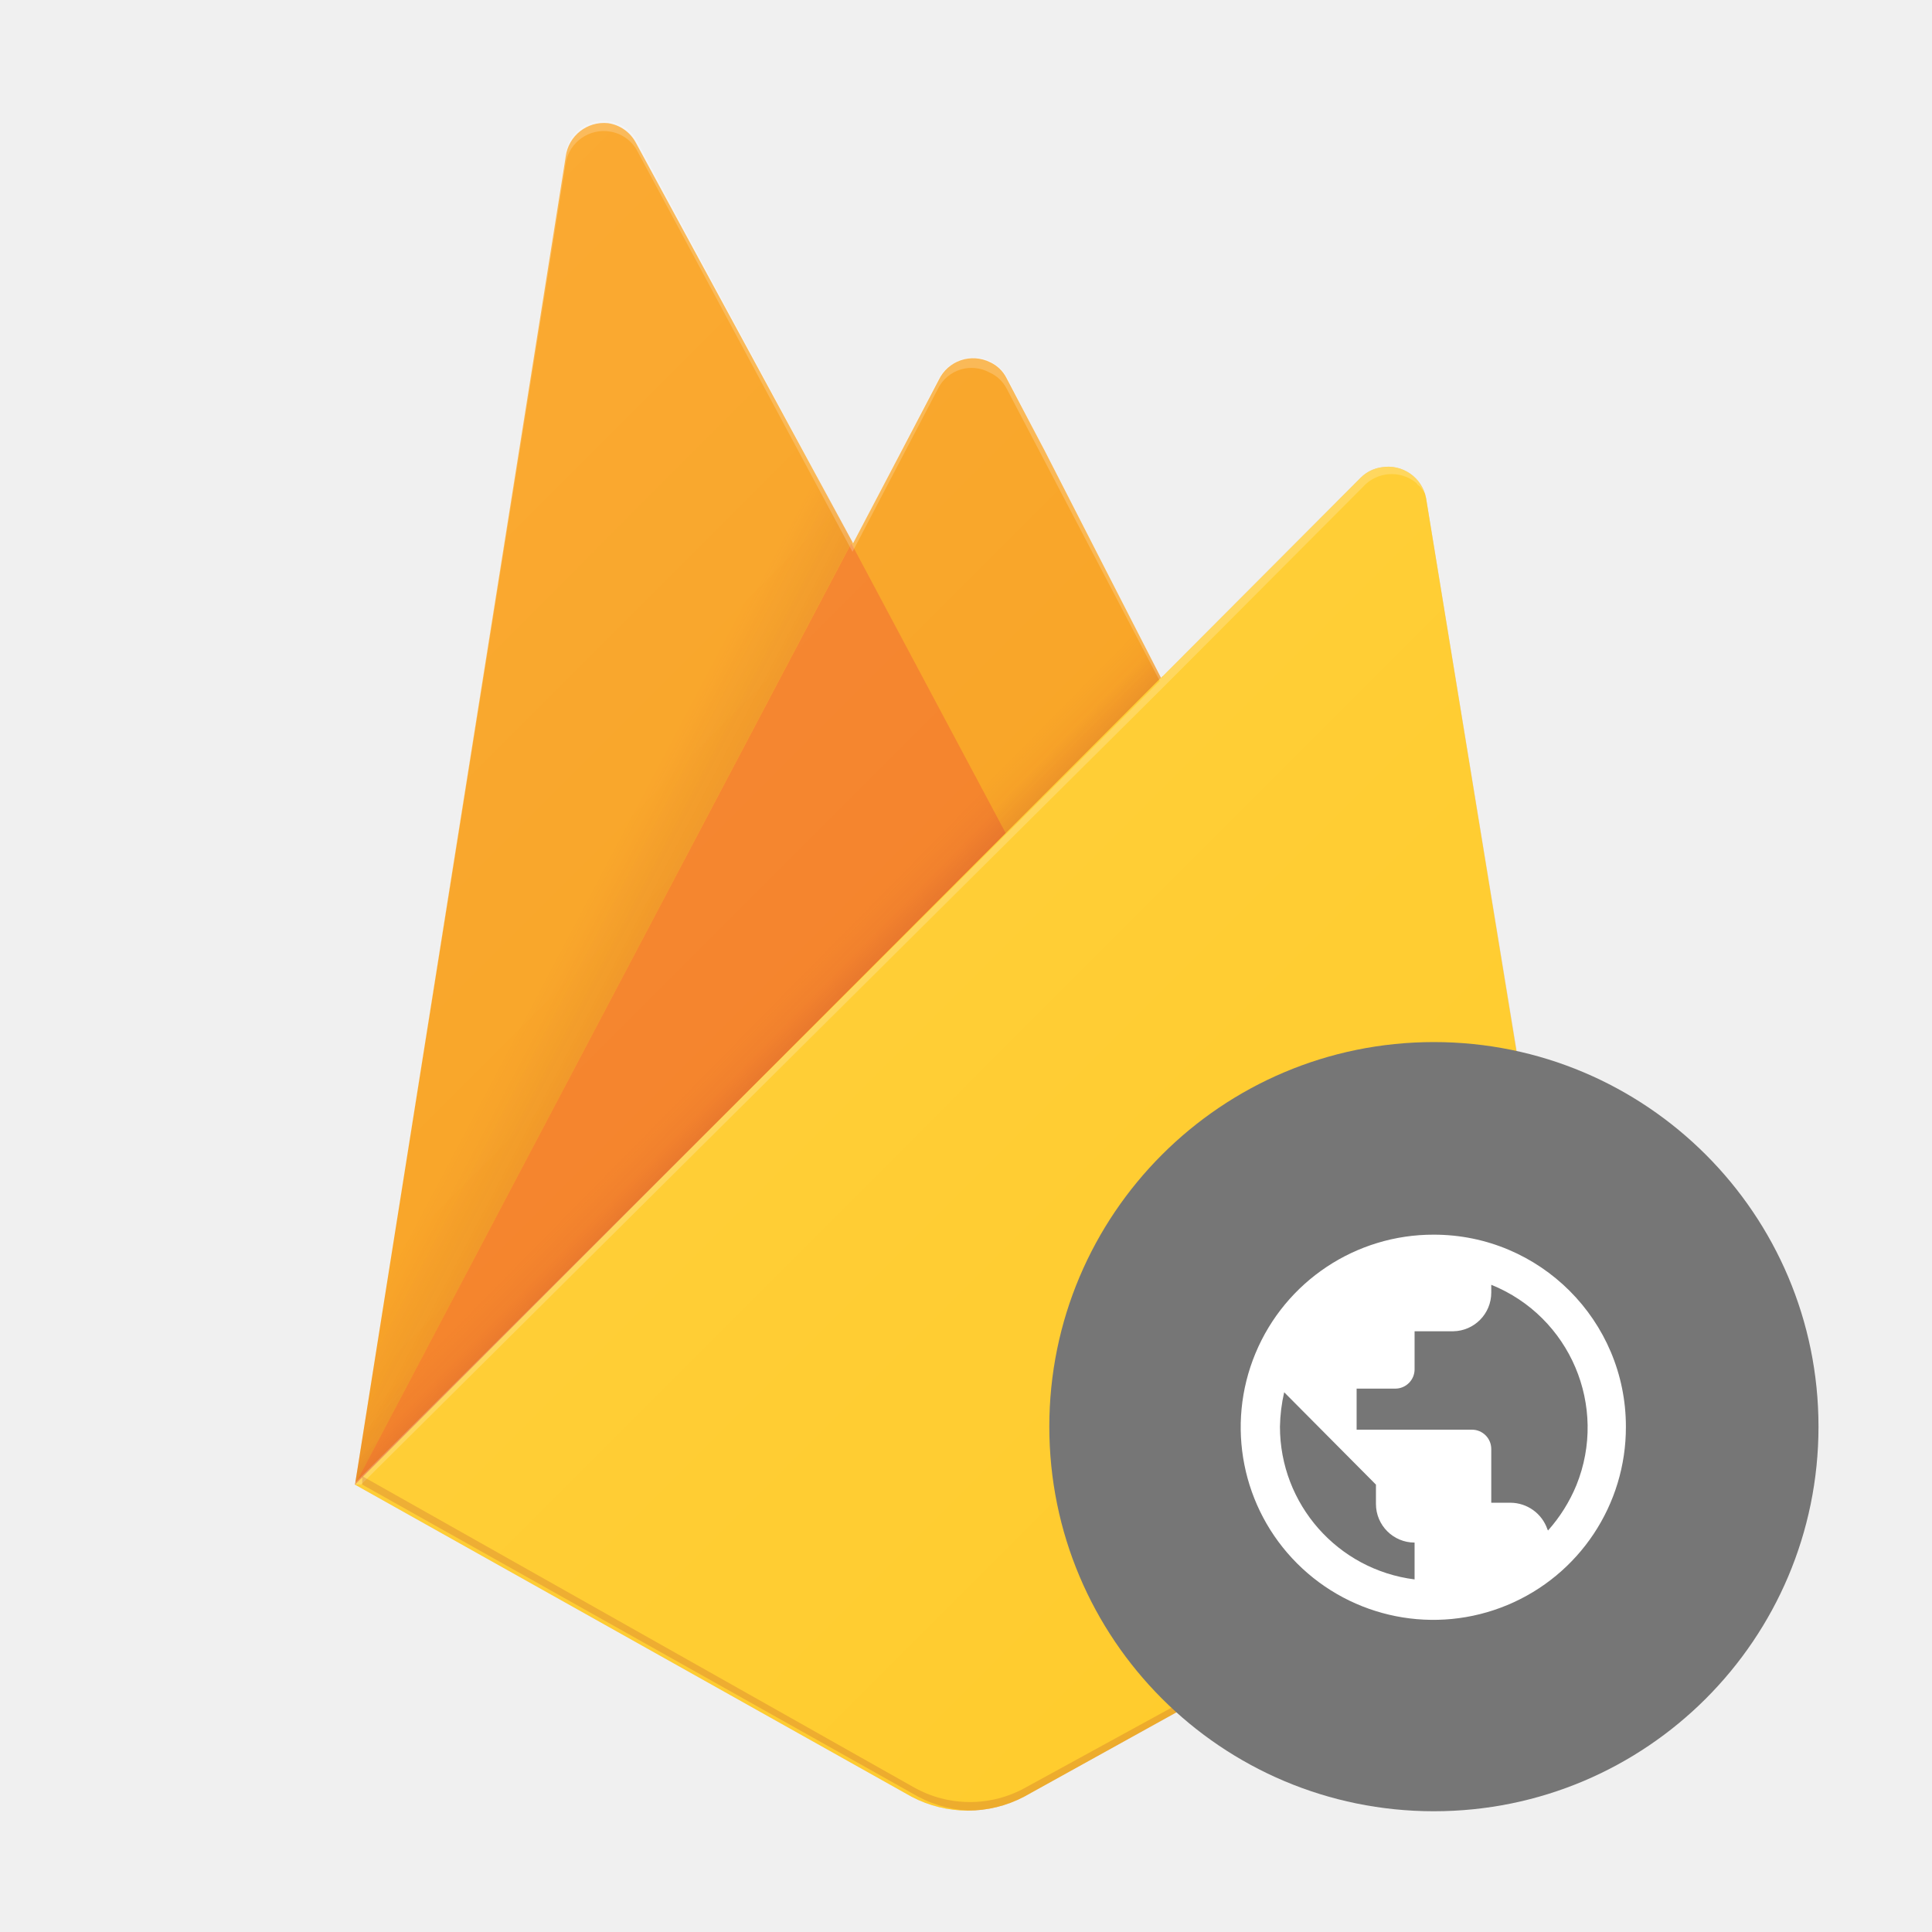
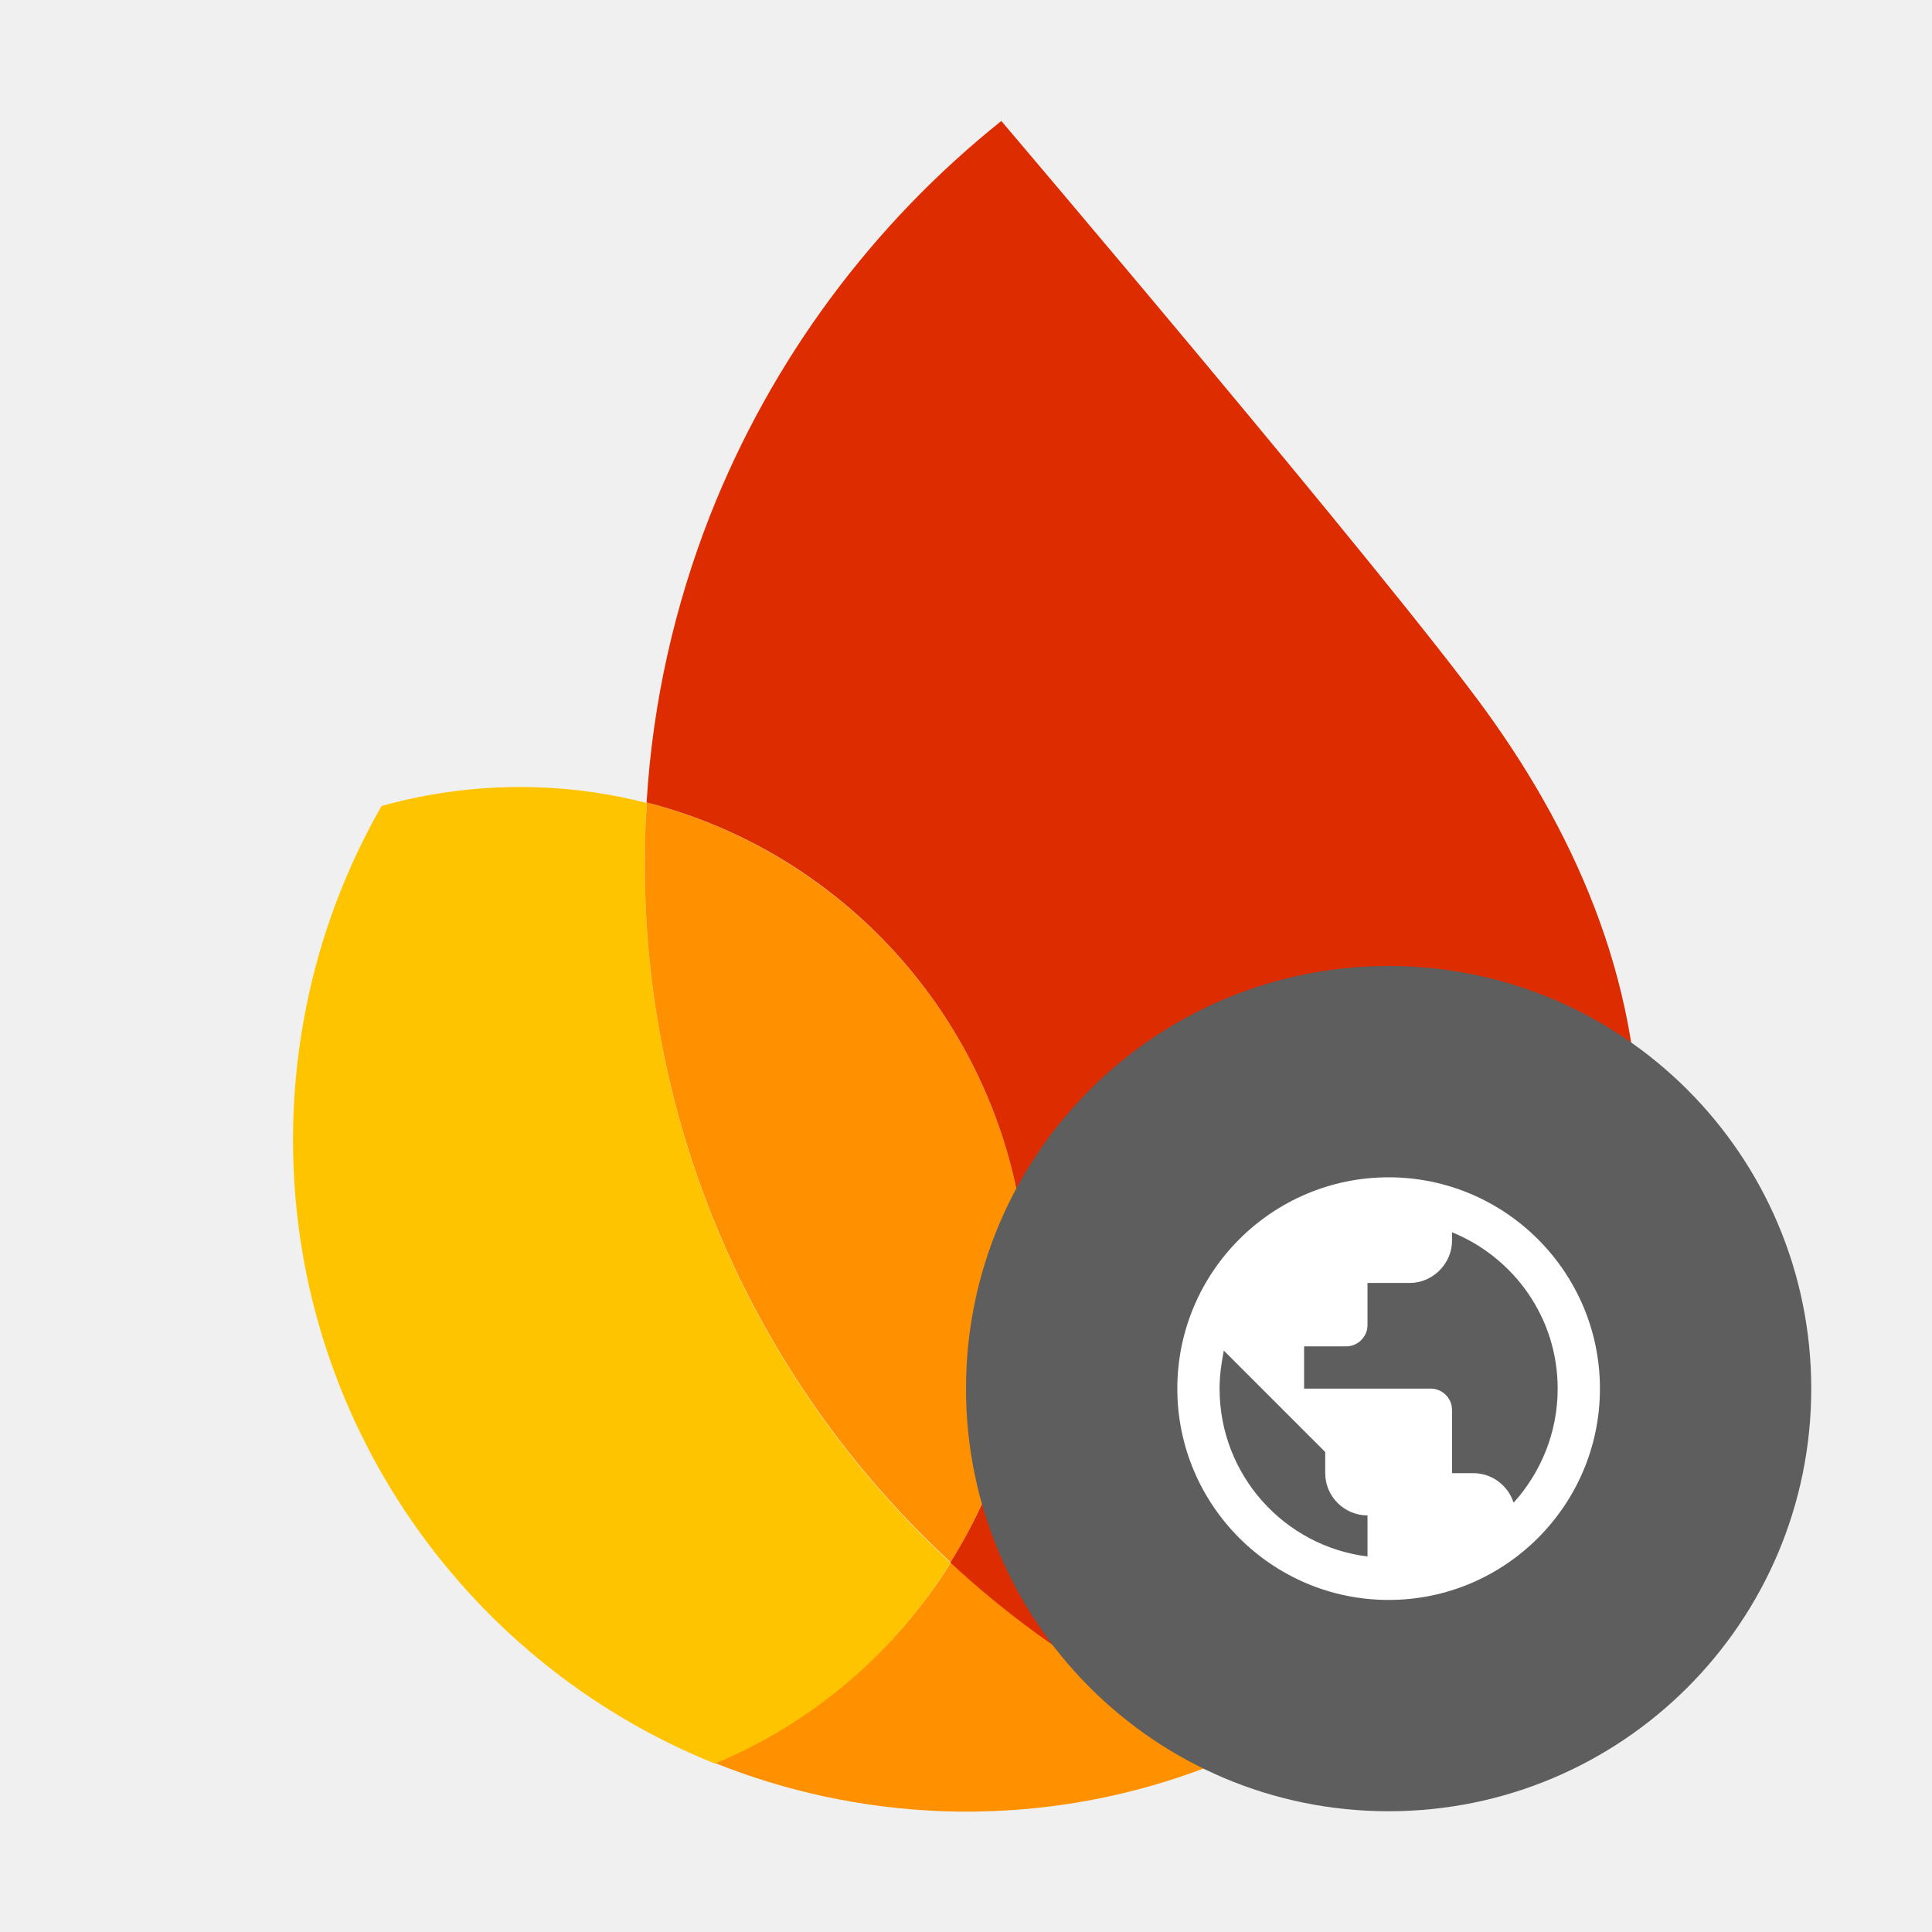
- <svg xmlns="http://www.w3.org/2000/svg" viewBox="0 0 32 32">
-   <defs>
-     <clipPath id="a">
-       <path d="M23.62,8.25a.64.64,0,0,0-.74-.51h0a.61.61,0,0,0-.34.17l-3.31,3.32-2.56-5A.63.63,0,0,0,15.82,6h0a.62.62,0,0,0-.27.26L14.13,9,10.55,2.33a.63.63,0,0,0-.86-.25.62.62,0,0,0-.32.46L5.88,24.59l9.22,5.17a2,2,0,0,0,1.86,0l9.34-5.17Z" style="fill:none" />
-     </clipPath>
-     <linearGradient id="b" x1="9.89" y1="15.04" x2="8.62" y2="14.37" gradientTransform="translate(0 2)" gradientUnits="userSpaceOnUse">
-       <stop offset="0" stop-color="#a52a22" />
-       <stop offset="0.4" stop-color="#a52a22" stop-opacity="0.5" />
-       <stop offset="0.8" stop-color="#a52a22" stop-opacity="0" />
-     </linearGradient>
-     <linearGradient id="c" x1="15.29" y1="13.2" x2="14.71" y2="12.63" gradientTransform="translate(0 2)" gradientUnits="userSpaceOnUse">
-       <stop offset="0" stop-color="#a52a22" stop-opacity="0.8" />
-       <stop offset="0.5" stop-color="#a52a22" stop-opacity="0.21" />
-       <stop offset="1" stop-color="#a52a22" stop-opacity="0" />
-     </linearGradient>
-     <linearGradient id="d" x1="5.35" y1="4.94" x2="26.63" y2="26.21" gradientTransform="translate(0 2)" gradientUnits="userSpaceOnUse">
-       <stop offset="0" stop-color="#fff" stop-opacity="0.1" />
-       <stop offset="1" stop-color="#fff" stop-opacity="0" />
-     </linearGradient>
-   </defs>
-   <g style="clip-path:url(#a)">
-     <path d="M5.88,24.59l3.49-22a.64.64,0,0,1,.7-.55h0a.62.62,0,0,1,.46.32L14.13,9l1.42-2.71A.63.63,0,0,1,16.4,6h0a.57.57,0,0,1,.27.26l9.62,18.33Z" style="fill:#f9a01b" />
-     <path d="M17.7,2.16.83.73V31.27l5.05-6.68Z" style="opacity:0.12;isolation:isolate;fill:url(#b)" />
-     <path d="M17.83,16,14.1,9,5.88,24.59Z" style="fill:#f47d20" />
-     <path d="M.83.73H31.39V31.27H.83Z" style="opacity:0.2;isolation:isolate;fill:url(#c)" />
-     <path d="M26.29,24.59,23.62,8.25a.64.64,0,0,0-.74-.51h0a.61.61,0,0,0-.34.17L5.88,24.59l9.22,5.17a1.87,1.87,0,0,0,1.86,0Z" style="fill:#ffcb2a" />
-     <path d="M23.62,8.25a.64.64,0,0,0-.74-.51h0a.61.61,0,0,0-.34.17l-3.31,3.32-2.56-5A.63.63,0,0,0,15.82,6h0a.62.62,0,0,0-.27.26L14.13,9,10.55,2.33a.63.63,0,0,0-.86-.25.62.62,0,0,0-.32.46L5.88,24.59h0l.1,0L19.26,11.39l3.31-3.32A.64.64,0,0,1,23.46,8a.12.12,0,0,0,.05.05.68.68,0,0,1,.17.35L26.31,24.6h0ZM5.88,24.56,9.37,2.7a.64.64,0,0,1,.74-.52.62.62,0,0,1,.44.31l3.57,6.65,1.42-2.71a.62.62,0,0,1,.85-.26h0a.59.59,0,0,1,.28.26l2.54,4.85Z" style="fill:#fff;fill-opacity:0.2" />
-     <path d="M17,29.6a1.89,1.89,0,0,1-1.87,0L6,24.45v.14l9.21,5.17a2,2,0,0,0,1.87,0l9.33-5.17v-.14Z" style="fill:#a52a22;opacity:0.2;isolation:isolate" />
-     <path d="M23.62,8.25a.64.64,0,0,0-.74-.51h0a.61.61,0,0,0-.34.17l-3.31,3.32-2.56-5A.63.63,0,0,0,15.82,6h0a.62.62,0,0,0-.27.26L14.13,9,10.55,2.33a.63.63,0,0,0-.86-.25.62.62,0,0,0-.32.46L5.88,24.59l9.22,5.17a2,2,0,0,0,1.86,0l9.34-5.17Z" style="fill:url(#d)" />
+ <svg xmlns="http://www.w3.org/2000/svg" id="Capa_1" viewBox="0 0 32 32">
+   <path d="m11.84,29.2c1.17.47,2.44.75,3.78.8,1.81.06,3.52-.31,5.06-1.02-1.84-.72-3.51-1.78-4.93-3.1-.92,1.48-2.29,2.64-3.9,3.32Z" style="fill:#ff9100;" />
+   <path d="m15.74,25.88c-3.25-3-5.22-7.35-5.05-12.12,0-.15.01-.31.02-.46-.58-.15-1.19-.24-1.81-.26-.89-.03-1.76.08-2.58.31-.87,1.52-1.39,3.26-1.46,5.13-.17,4.82,2.75,9.03,6.98,10.73,1.62-.67,2.98-1.84,3.9-3.32Z" style="fill:#ffc400;" />
+   <path d="m15.74,25.88c.76-1.21,1.21-2.63,1.27-4.15.14-4.02-2.56-7.47-6.3-8.44,0,.15-.02.31-.02.46-.17,4.77,1.8,9.12,5.05,12.12Z" style="fill:#ff9100;" />
+   <path d="m16.59,2c-2.13,1.7-3.81,3.95-4.83,6.54-.58,1.48-.95,3.08-1.05,4.75,3.74.96,6.44,4.42,6.3,8.44-.05,1.53-.51,2.94-1.27,4.15,1.42,1.32,3.09,2.37,4.93,3.1,3.7-1.71,6.32-5.38,6.47-9.73.1-2.82-.98-5.33-2.51-7.45-1.62-2.24-8.04-9.79-8.04-9.79Z" style="fill:#dd2c00;" />
+   <g id="hosting">
+     <circle id="circle" cx="23" cy="23" r="7" style="fill:#5e5e5e;" />
+     <path id="world" d="m23,19.5c-1.93,0-3.5,1.57-3.5,3.5s1.57,3.5,3.5,3.5,3.5-1.57,3.5-3.5-1.57-3.5-3.5-3.5Zm-.35,6.28c-1.38-.17-2.45-1.35-2.45-2.78,0-.22.03-.42.07-.63l1.68,1.68v.35c0,.39.32.7.7.7v.68Zm2.42-.89c-.09-.28-.35-.49-.67-.49h-.35v-1.05c0-.19-.16-.35-.35-.35h-2.1v-.7h.7c.19,0,.35-.16.35-.35v-.7h.7c.38,0,.7-.32.7-.7v-.14c1.03.42,1.75,1.42,1.75,2.59,0,.73-.28,1.39-.73,1.89Z" style="fill:#fff;" />
  </g>
-   <circle cx="23.75" cy="23.63" r="6.37" style="fill:#767676" />
-   <path d="M23.75,20.45a3.19,3.19,0,1,0,3.18,3.18h0A3.18,3.18,0,0,0,23.75,20.45Zm-.32,5.71a2.55,2.55,0,0,1-2.23-2.53,2.78,2.78,0,0,1,.07-.57l1.52,1.53v.32a.64.64,0,0,0,.64.64Zm2.2-.83a.65.65,0,0,0-.61-.44H24.7V24a.32.32,0,0,0-.32-.32H22.47V23h.64a.32.32,0,0,0,.32-.32v-.63h.64a.64.64,0,0,0,.63-.64v-.13a2.55,2.55,0,0,1,1.41,3.32,2.64,2.64,0,0,1-.47.75Z" style="fill:#fff;fill-rule:evenodd" />
</svg>
